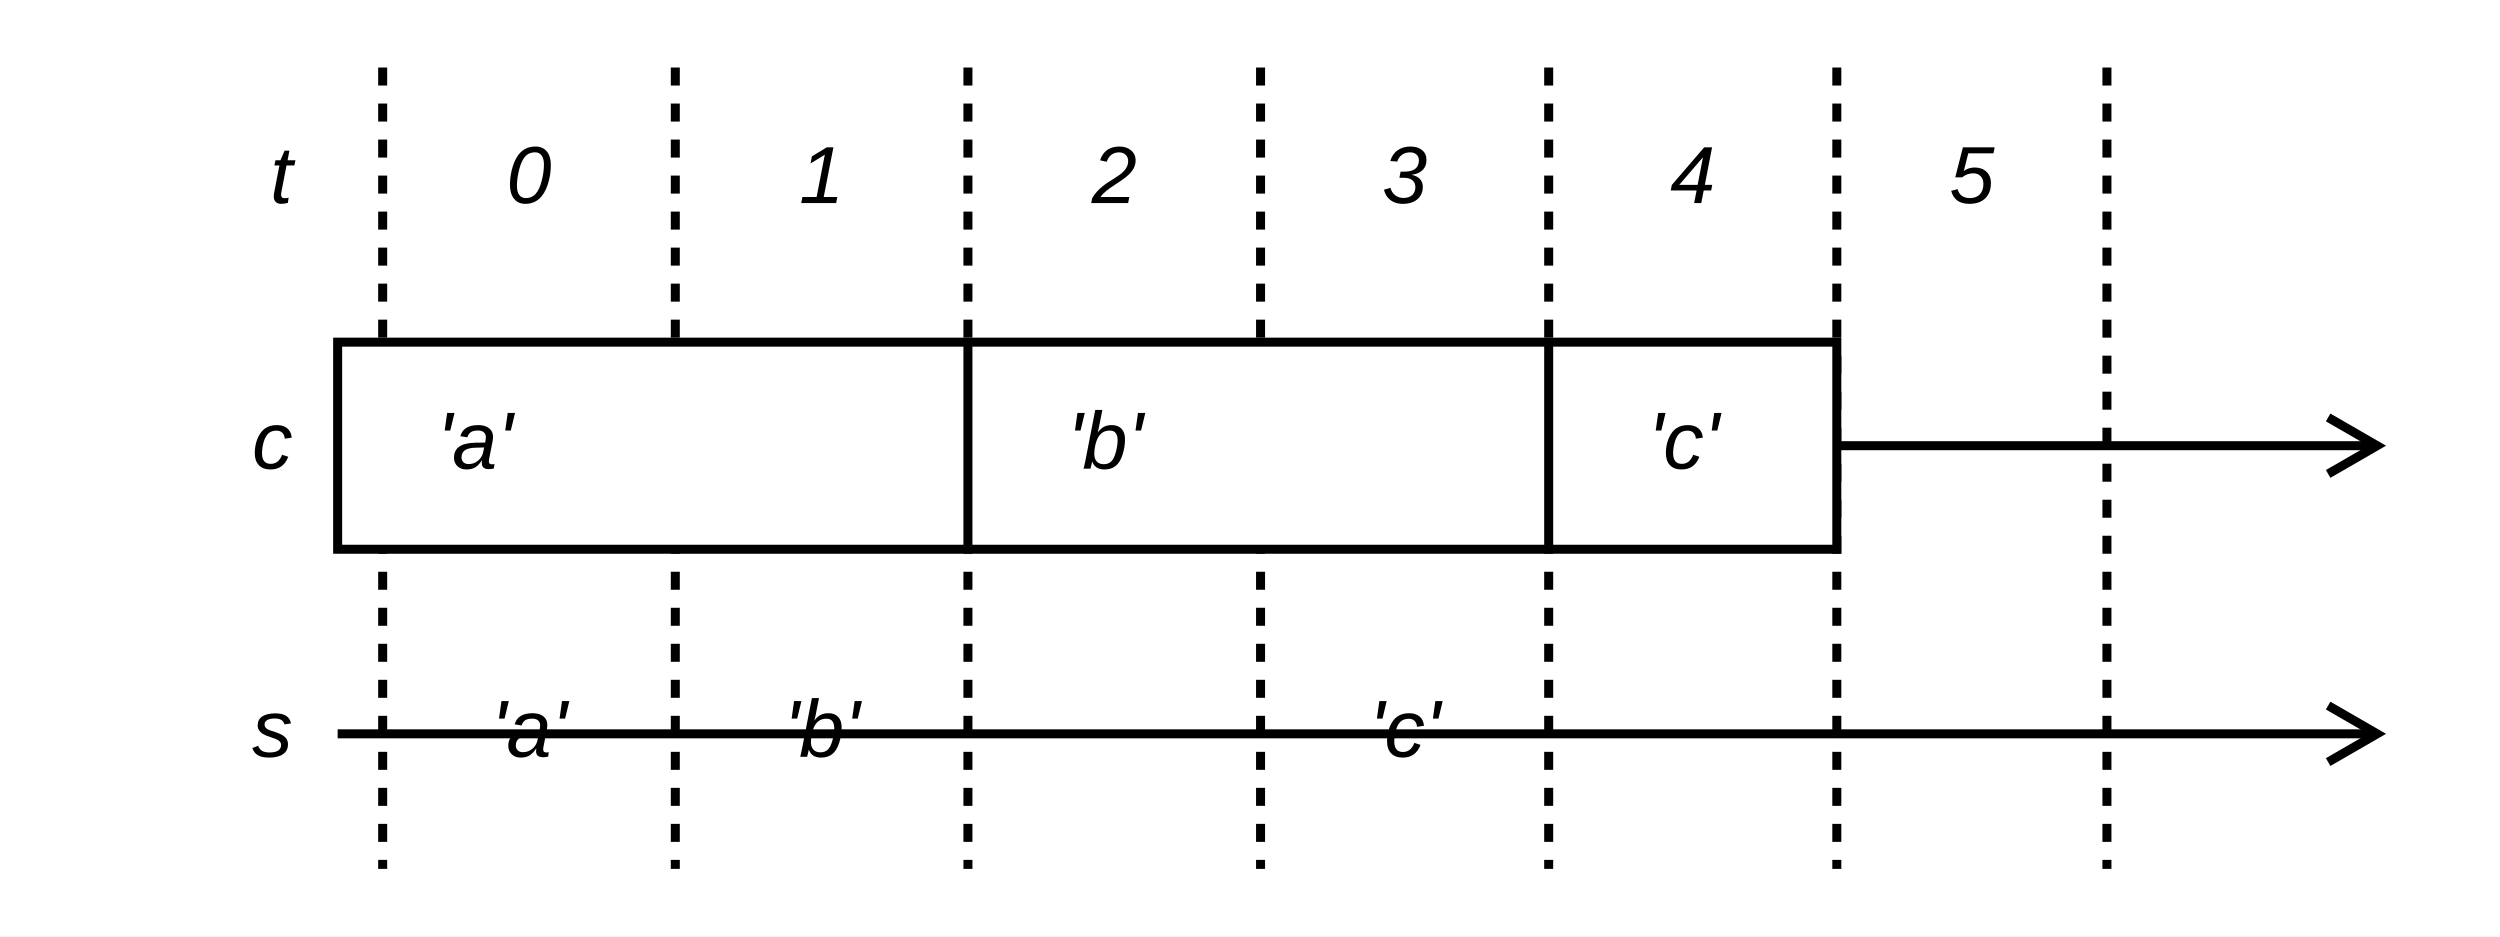
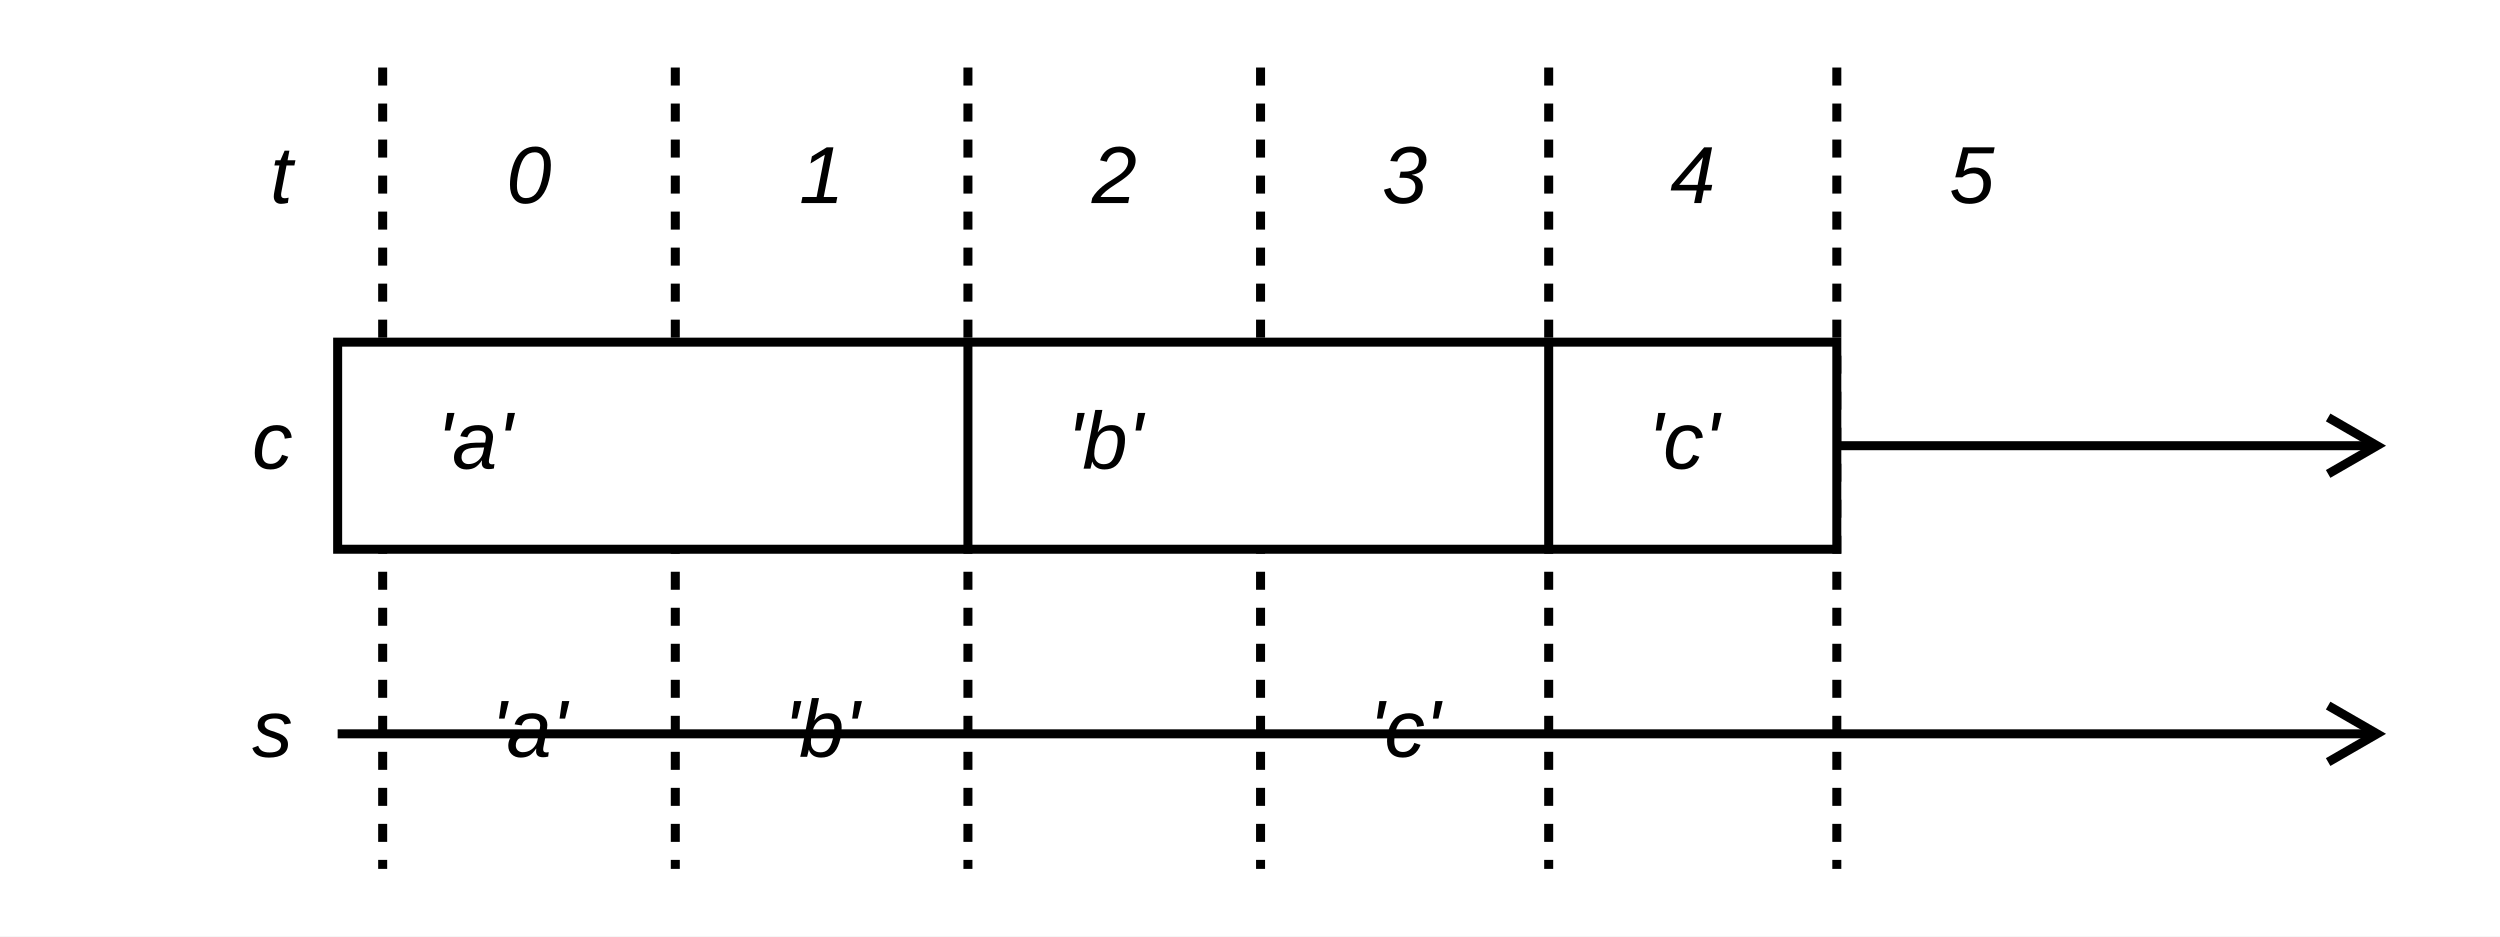
<svg xmlns="http://www.w3.org/2000/svg" viewBox="0 0 555.309 208" width="555.309" height="208">
  <rect x="0" y="0" width="555.309" height="208" fill="white" />
  <g transform="translate(25 25)">
    <g>
      <line x1="60" y1="-10" x2="60" y2="168" stroke="black" stroke-width="2" stroke-dasharray="4" />
      <line x1="125" y1="-10" x2="125" y2="168" stroke="black" stroke-width="2" stroke-dasharray="4" />
      <line x1="190" y1="-10" x2="190" y2="168" stroke="black" stroke-width="2" stroke-dasharray="4" />
      <line x1="255" y1="-10" x2="255" y2="168" stroke="black" stroke-width="2" stroke-dasharray="4" />
      <line x1="319" y1="-10" x2="319" y2="168" stroke="black" stroke-width="2" stroke-dasharray="4" />
      <line x1="383" y1="-10" x2="383" y2="168" stroke="black" stroke-width="2" stroke-dasharray="4" />
-       <line x1="443" y1="-10" x2="443" y2="168" stroke="black" stroke-width="2" stroke-dasharray="4" />
    </g>
    <g>
      <text x="40" y="15" fill="black" font-family="Arial, Helvetica, sans-serif" font-size="18px" font-weight="normal" font-style="italic" dominant-baseline="middle" text-anchor="end">t</text>
      <text x="92.5" y="15" fill="black" font-family="Arial, Helvetica, sans-serif" font-size="18px" font-weight="normal" font-style="italic" dominant-baseline="middle" text-anchor="middle">0</text>
      <text x="157.5" y="15" fill="black" font-family="Arial, Helvetica, sans-serif" font-size="18px" font-weight="normal" font-style="italic" dominant-baseline="middle" text-anchor="middle">1</text>
      <text x="222.5" y="15" fill="black" font-family="Arial, Helvetica, sans-serif" font-size="18px" font-weight="normal" font-style="italic" dominant-baseline="middle" text-anchor="middle">2</text>
      <text x="287" y="15" fill="black" font-family="Arial, Helvetica, sans-serif" font-size="18px" font-weight="normal" font-style="italic" dominant-baseline="middle" text-anchor="middle">3</text>
      <text x="351" y="15" fill="black" font-family="Arial, Helvetica, sans-serif" font-size="18px" font-weight="normal" font-style="italic" dominant-baseline="middle" text-anchor="middle">4</text>
      <text x="413" y="15" fill="black" font-family="Arial, Helvetica, sans-serif" font-size="18px" font-weight="normal" font-style="italic" dominant-baseline="middle" text-anchor="middle">5</text>
    </g>
    <g transform="translate(0 50)">
      <rect x="50" y="1" width="333" height="46" fill="white" stroke="black" stroke-width="2" />
      <line x1="190" y1="1" x2="190" y2="47" stroke="black" stroke-width="2" />
      <line x1="319" y1="1" x2="319" y2="47" stroke="black" stroke-width="2" />
      <text x="72" y="24" fill="black" font-family="Arial, Helvetica, sans-serif" font-size="18px" font-weight="normal" font-style="italic" dominant-baseline="middle">'a'</text>
      <text x="212" y="24" fill="black" font-family="Arial, Helvetica, sans-serif" font-size="18px" font-weight="normal" font-style="italic" dominant-baseline="middle">'b'</text>
      <text x="341" y="24" fill="black" font-family="Arial, Helvetica, sans-serif" font-size="18px" font-weight="normal" font-style="italic" dominant-baseline="middle">'c'</text>
      <line x1="383" y1="24" x2="503" y2="24" stroke="black" stroke-width="2" />
      <polyline points="493,18.226 503,24 493,29.774" fill="none" stroke="black" stroke-width="2" stroke-linecap="square" />
      <text x="40" y="24" fill="black" font-family="Arial, Helvetica, sans-serif" font-size="18px" font-weight="normal" font-style="italic" dominant-baseline="middle" text-anchor="end">c</text>
    </g>
    <g transform="translate(0 118)">
      <text x="92.5" y="20" fill="black" font-family="Arial, Helvetica, sans-serif" font-size="18px" font-weight="normal" font-style="italic" dominant-baseline="middle" text-anchor="middle">'a'</text>
      <text x="157.5" y="20" fill="black" font-family="Arial, Helvetica, sans-serif" font-size="18px" font-weight="normal" font-style="italic" dominant-baseline="middle" text-anchor="middle">'b'</text>
      <text x="287" y="20" fill="black" font-family="Arial, Helvetica, sans-serif" font-size="18px" font-weight="normal" font-style="italic" dominant-baseline="middle" text-anchor="middle">'c'</text>
      <line x1="50" y1="20" x2="503" y2="20" stroke="black" stroke-width="2" />
      <polyline points="493,14.226 503,20 493,25.774" fill="none" stroke="black" stroke-width="2" stroke-linecap="square" />
      <text x="40" y="20" fill="black" font-family="Arial, Helvetica, sans-serif" font-size="18px" font-weight="normal" font-style="italic" dominant-baseline="middle" text-anchor="end">s</text>
    </g>
  </g>
</svg>
